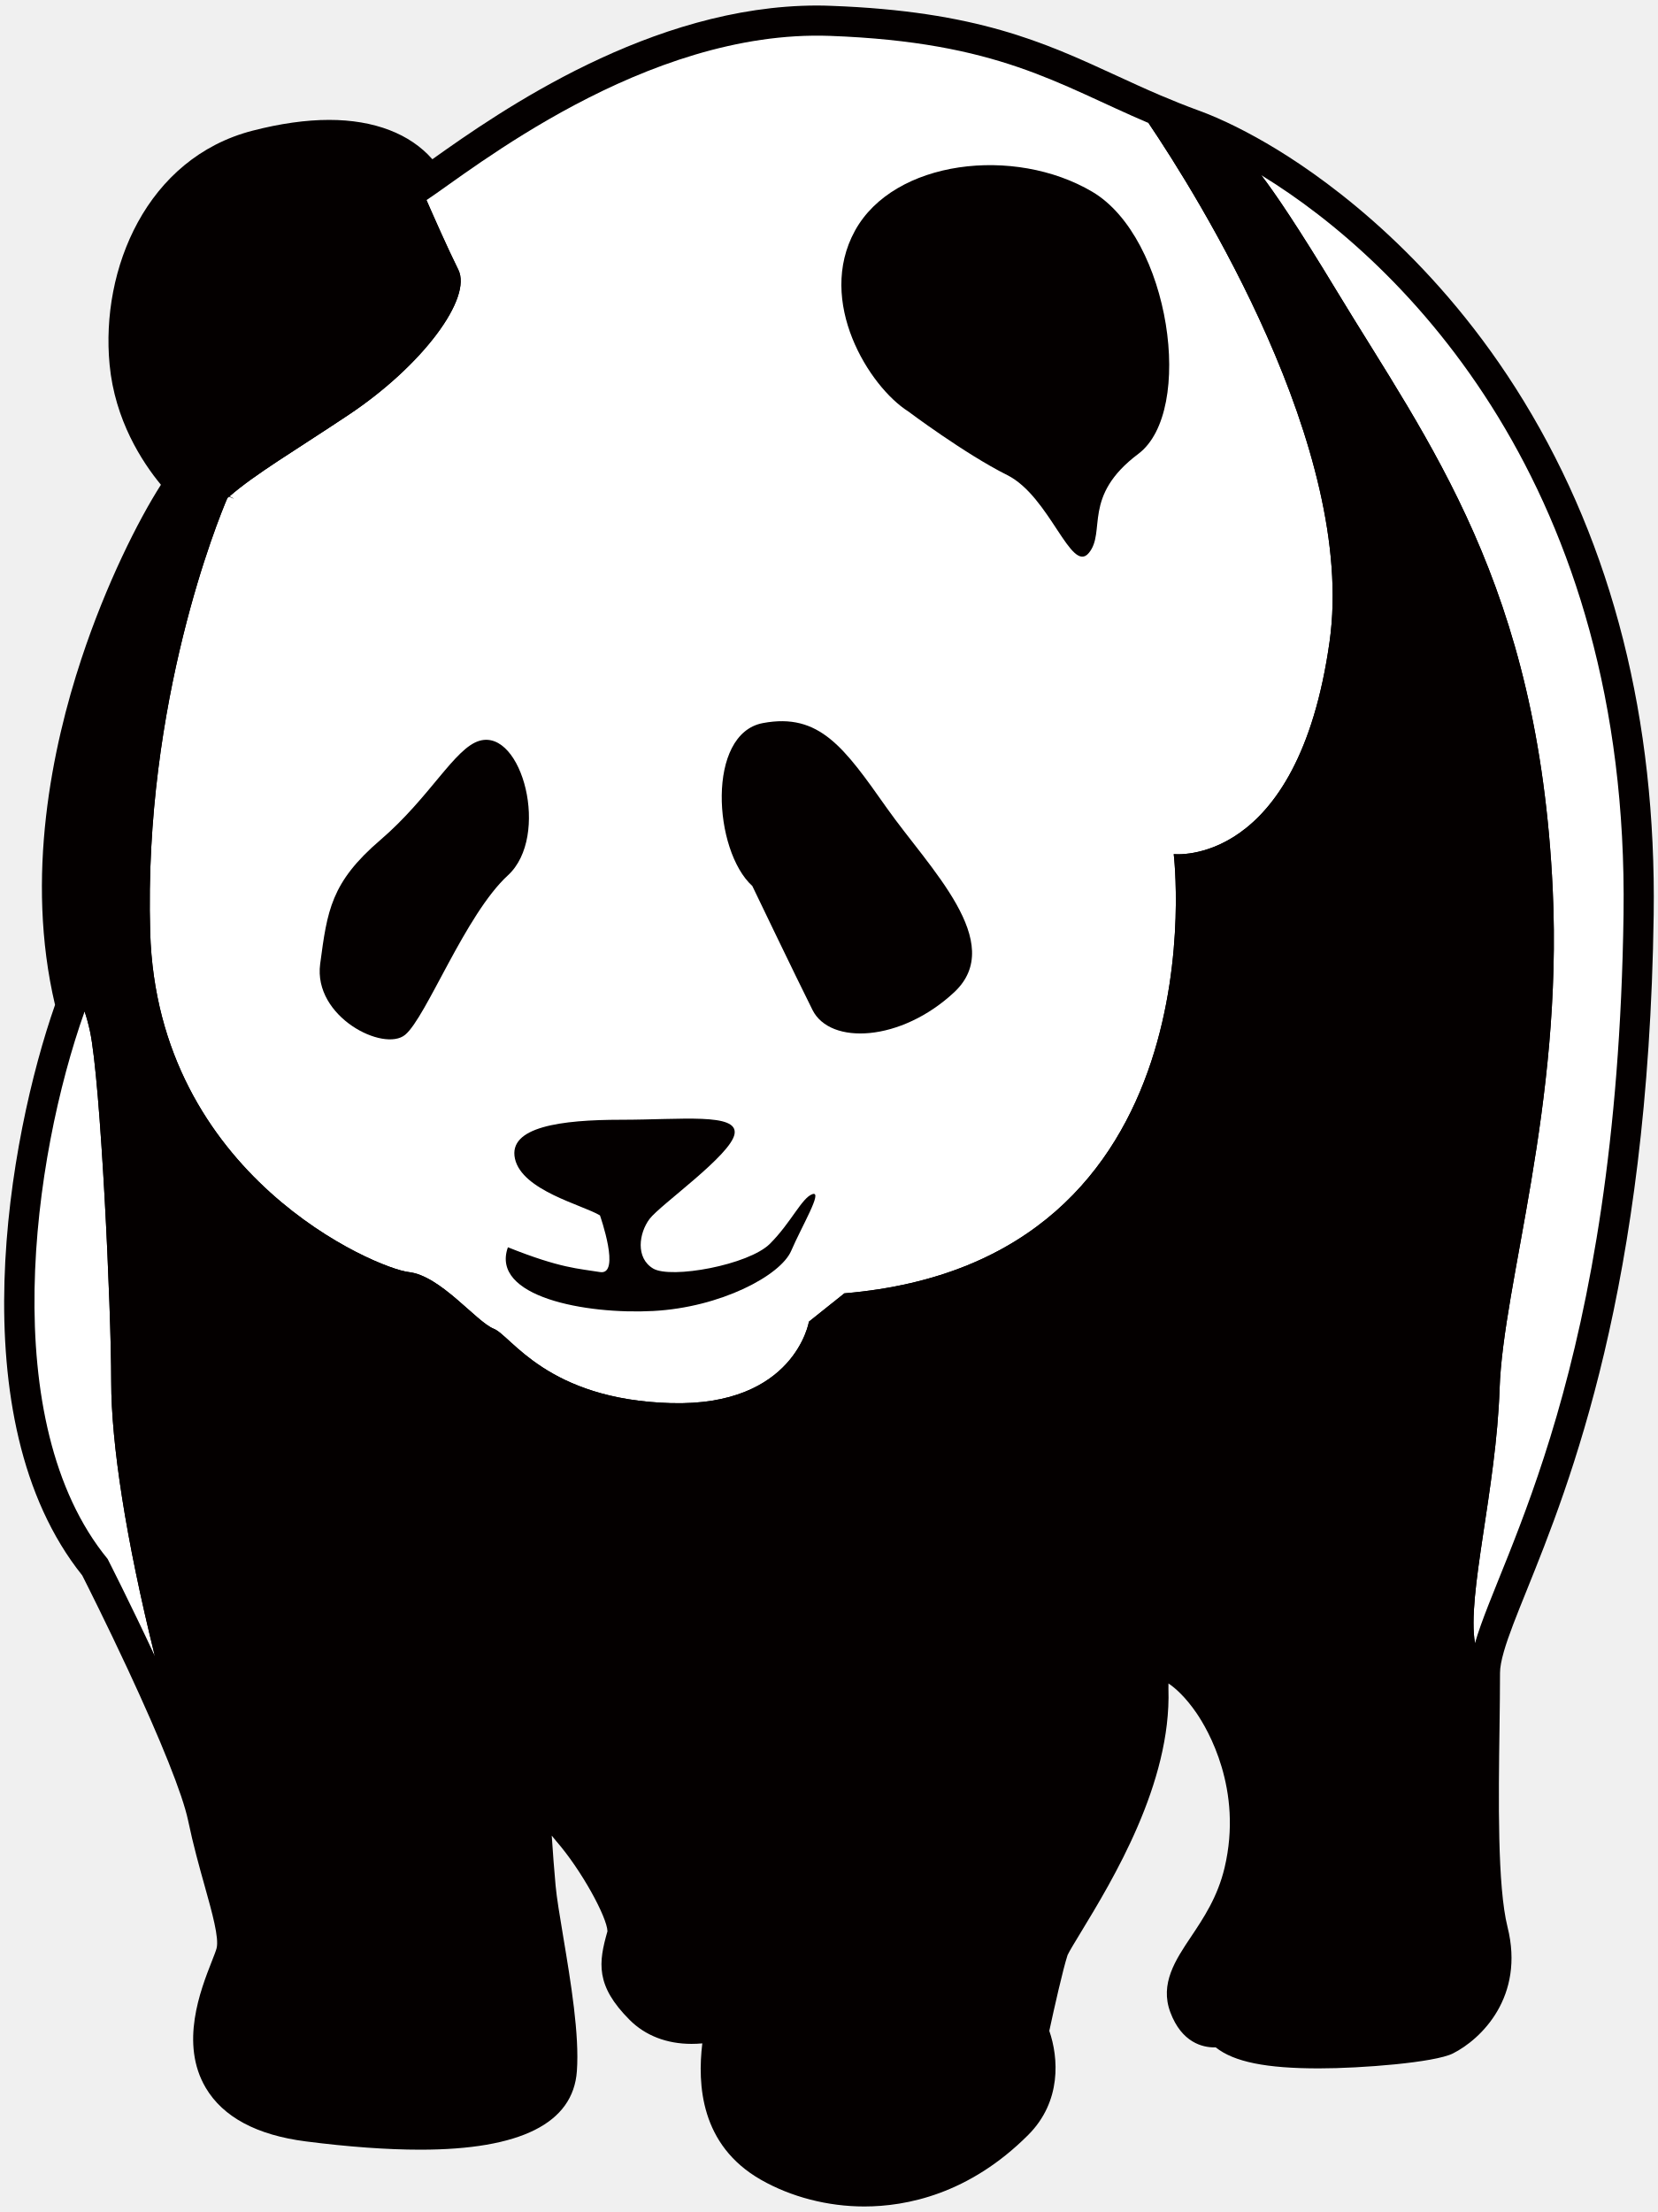
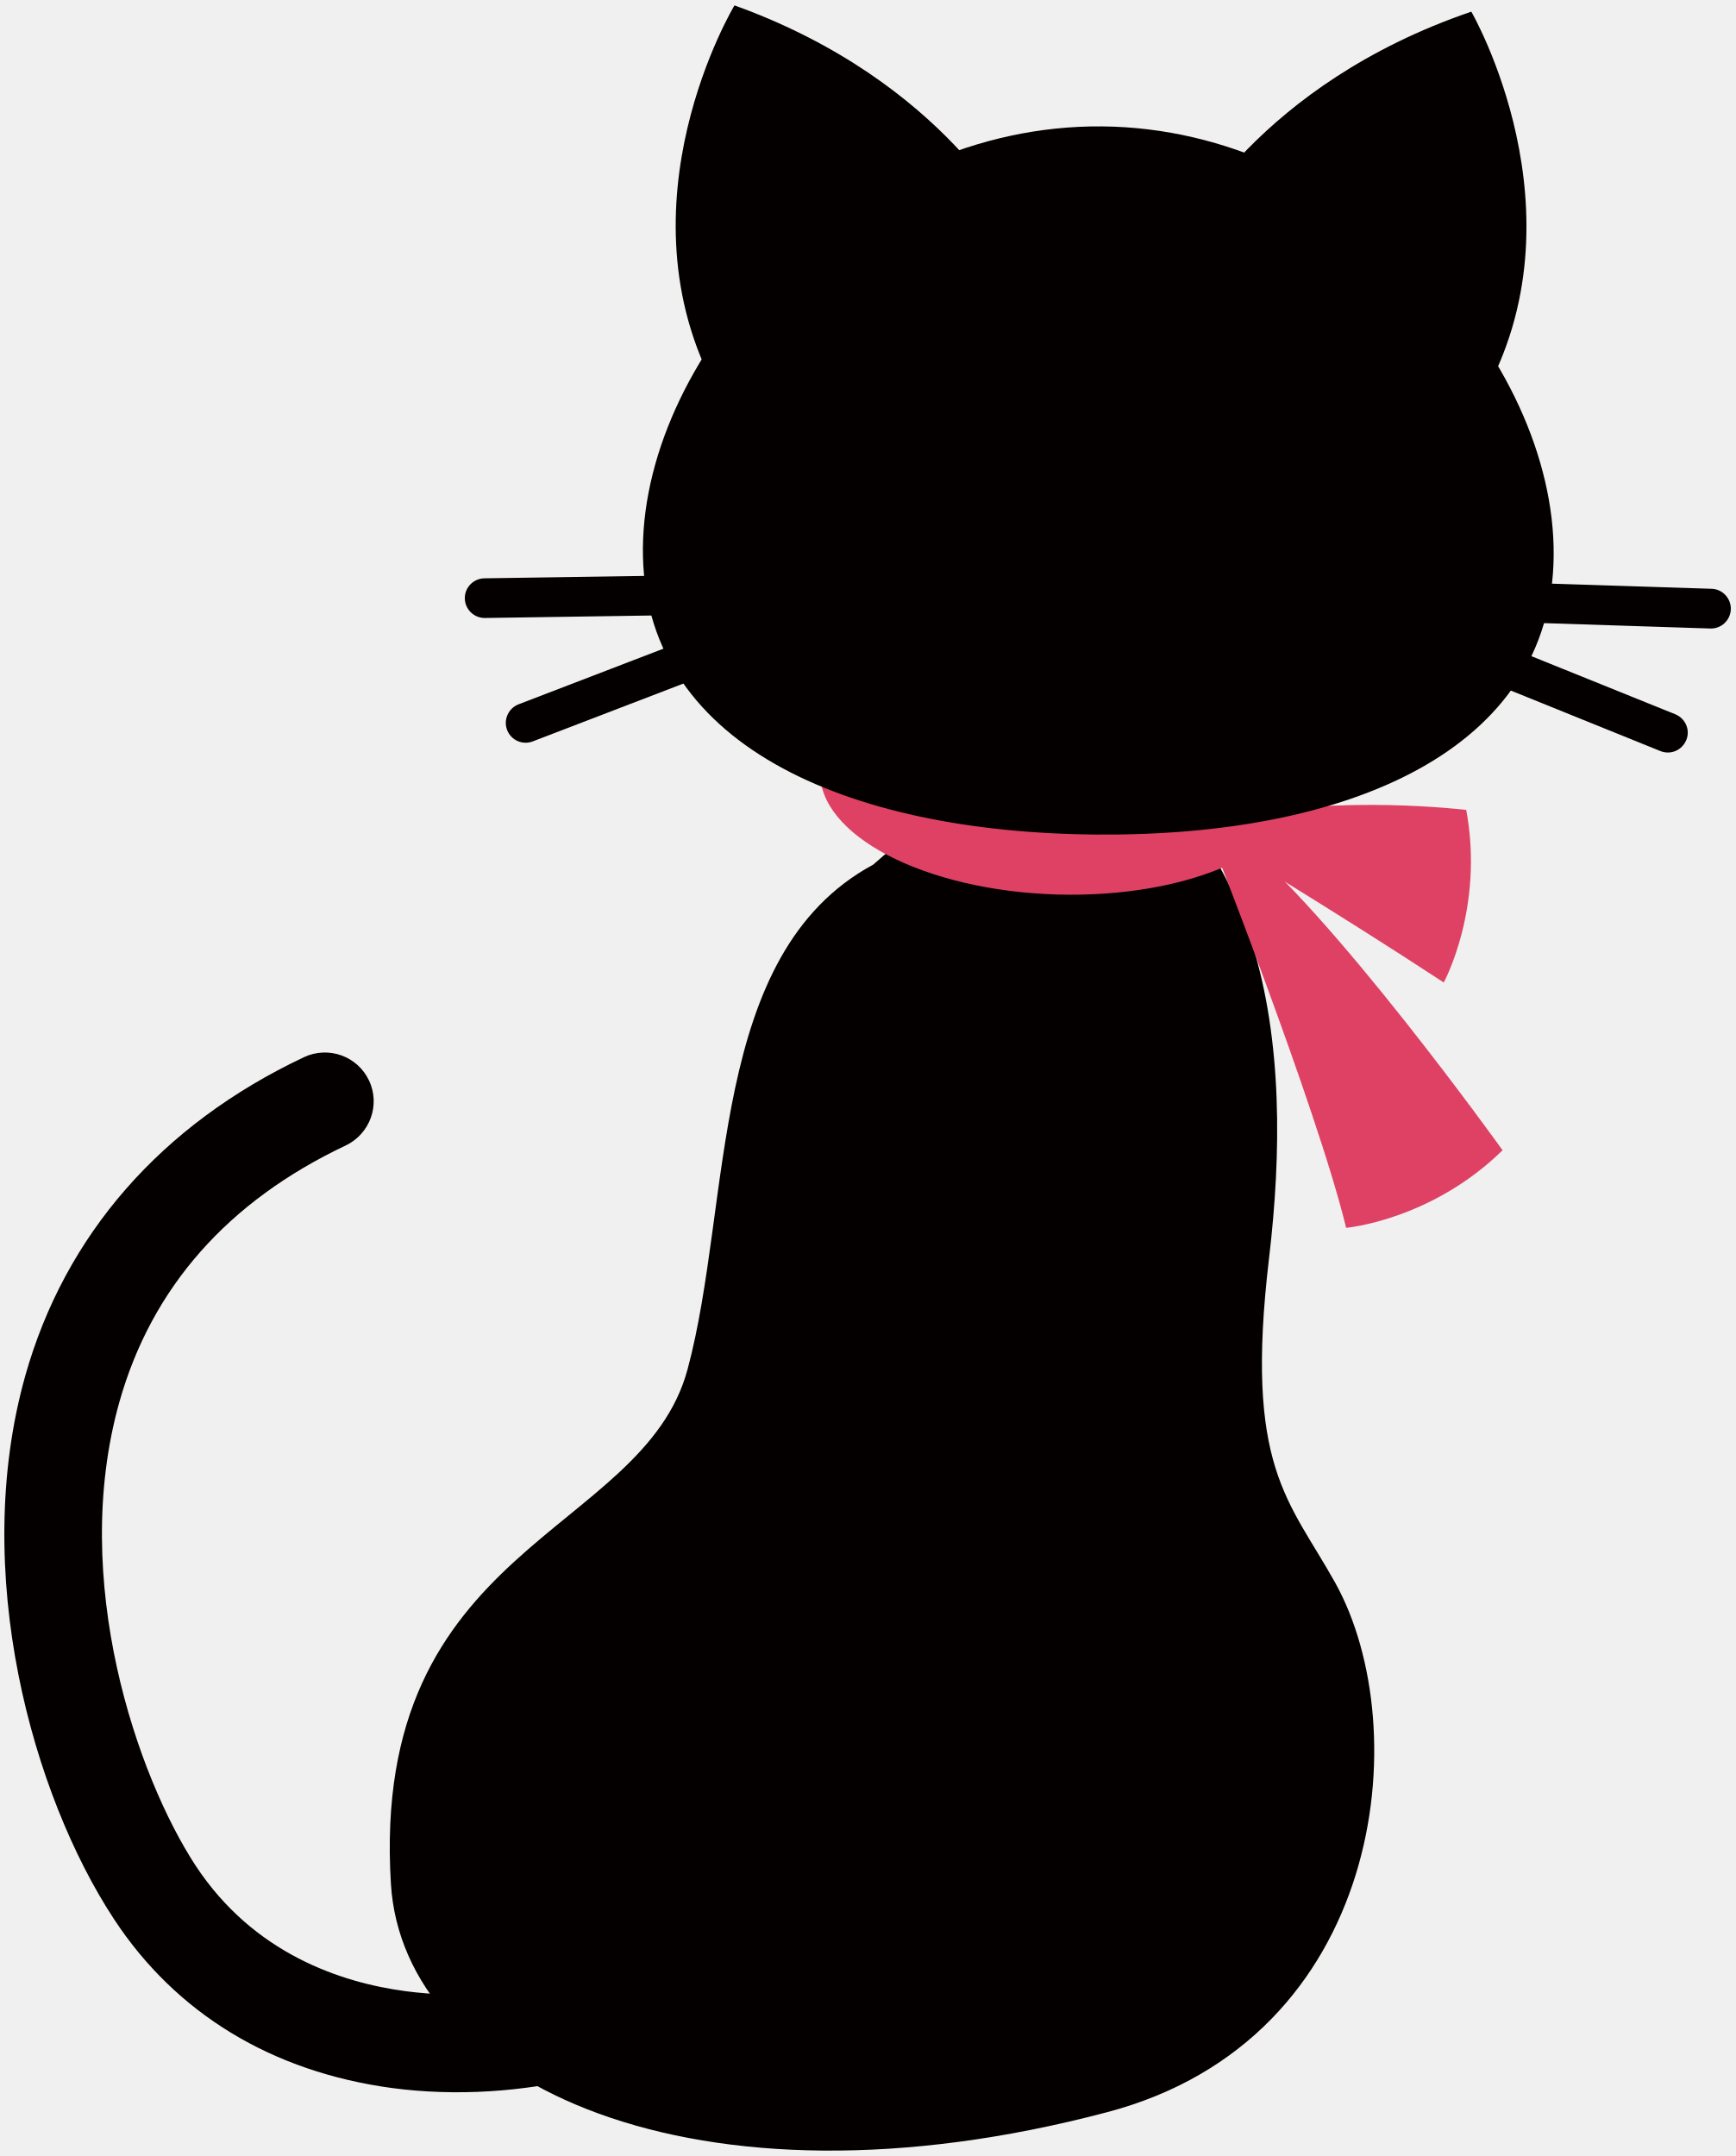
- <svg xmlns="http://www.w3.org/2000/svg" version="1.1" id="_x38_" x="0px" y="0px" viewBox="0 0 599.661 800" style="enable-background:new 0 0 599.661 800;" xml:space="preserve">
+ <svg xmlns="http://www.w3.org/2000/svg" version="1.1" id="_x34_" x="0px" y="0px" viewBox="0 0 643.856 800" style="width: 403px;" xml:space="preserve">
  <style type="text/css">
	.st0{fill:#040000;}
- 	.st1{fill:#FFFFFF;}
+ 	.st1{fill:#DE4163;}
</style>
  <g>
-     <path class="st0" d="M312.603,798c-13.208,0-26.497-3.438-37.414-9.679c-21.9-12.517-22.945-34.474-21.174-49.306   c-1.271,0.124-2.587,0.181-3.904,0.181c-8.964,0-16.704-2.996-22.377-8.67c-12.437-12.437-11.257-20.754-8.023-32.057   c-0.125-5.003-9.328-22.081-18.599-32.681c-0.533-0.624-1.043-1.27-1.553-1.917c0.396,6.139,0.874,12.324,1.396,18.099   c0.386,4.3,1.531,11.143,2.746,18.406c2.769,16.601,5.9,35.438,4.948,48.692c-1.339,18.849-20.404,28.392-56.67,28.392   c-11.937,0-25.872-1.01-41.396-2.996c-17.725-2.281-29.889-8.795-36.153-19.359c-9.486-16.035-1.895-35.383,2.179-45.765   c0.693-1.747,1.532-3.915,1.725-4.698c0.954-3.767-1.589-12.834-4.266-22.423c-1.952-6.979-4.165-14.866-6.06-23.921   c-1.952-9.26-9.736-28.709-21.878-54.775c-7.49-16.068-14.48-29.991-16.386-33.758c-45.22-56.535-26.503-158.742-9.839-206.334   c-10.927-46.32-0.953-93.39,9.498-125.038c8.987-27.223,20.675-50.361,28.8-63.069c-6.876-8.335-16.658-23.405-18.564-43.456   c-3.302-34.531,13.39-74.673,51.654-84.591c10.032-2.598,19.37-3.915,27.756-3.915c16.341,0,29.3,5.056,37.333,14.23   C180.743,40.264,235.496,2,295.571,2c1.691,0,3.404,0.047,5.106,0.114c52.516,1.934,76.994,13.198,102.9,25.123   c5.174,2.383,10.518,4.851,16.102,7.229c4.845,2.059,9.317,3.846,13.696,5.441c8.568,3.109,18.418,8.011,28.506,14.167   c20.085,12.278,58.405,40.438,89.305,91.082c32.102,52.601,47.899,115.093,46.934,185.675   c-1.873,135.058-30.526,206.128-45.912,244.302c-3.688,9.146-6.605,16.375-8.261,22.128c-0.931,3.245-1.407,5.821-1.407,7.716   c0,6.014-0.092,12.789-0.182,19.961c-0.363,25.487-0.794,57.238,2.905,72.024c6.287,25.123-9.487,40.545-19.79,45.708   c-6.604,3.291-33.089,5.389-48.432,5.389c-19.03,0-30.706-2.315-37.332-7.603c-0.159,0.012-0.318,0.012-0.5,0.012   c-4.164,0-11.779-1.657-15.91-12.698c-3.88-10.349,1.885-18.961,7.467-27.291c4.517-6.752,9.646-14.411,12.153-25.009   c6.707-28.313-6.094-49.998-10.179-55.944c-3.857-5.64-7.591-9.01-10.122-10.689c-0.033,0.578-0.033,1.248-0.011,2.031   c1.101,34.065-20.232,69.141-31.671,87.978c-1.997,3.279-4.243,6.979-4.8,8.215c-1.691,5.163-4.891,19.427-6.615,27.427   c3.346,9.69,4.516,25.509-7.649,37.663C350.515,793.517,327.854,798,312.603,798L312.603,798z" />
-     <path class="st1" d="M126.06,150.047c-19.654,13.101-33.816,21.424-43.031,29.452c3.11,1.543,0.75,0.557-0.193,0.159   c-0.215,0.193-0.431,0.374-0.636,0.557c-3.12,7.296-30.298,73.521-27.881,156.869c2.565,88.398,81.975,121.691,93.505,122.974   c11.529,1.282,24.352,17.928,30.752,20.504c6.4,2.553,19.223,25.612,64.046,26.894c44.834,1.282,49.963-29.47,49.963-29.47   s0,0,12.812-10.235c137.068-11.541,119.126-158.855,119.126-158.855s44.846,5.129,56.375-76.857   c9.782-69.663-47.932-161.522-65.498-187.547c-33.045-14.088-54.22-29.248-115.132-31.512   c-67.088-2.48-130.543,49.259-146.01,59.393c2.417,5.532,7.683,17.492,11.507,25.163   C170.883,107.783,152.954,132.112,126.06,150.047z" />
-     <path class="st1" d="M456.195,63.368c4.97,6.479,13.289,18.741,27.269,41.845c33.293,55.081,73.01,106.331,78.14,216.494   c3.653,78.435-17.93,142.185-19.223,180.631c-1.202,36.119-11.892,74.667-8.896,91.916c9.328-32.431,51.45-98.486,53.731-263.582   C589.359,175.897,507.883,94.96,456.195,63.368z" />
-     <path class="st1" d="M32.544,372.954c-0.601-2.769-1.259-5.107-1.941-7.126c-18.87,52.925-32.181,148.597,8.329,197.993   c0,0,8.124,15.92,17.067,35.098c-10.508-42.396-15.774-76.915-15.774-99.156C40.226,472.869,36.392,390.882,32.544,372.954z" />
-     <path class="st0" d="M328.455,148.764c-14.094-8.959-33.305-39.7-19.223-65.328c14.094-25.622,57.657-30.735,85.834-14.082   c28.186,16.652,37.151,79.411,16.657,94.792c-20.493,15.377-11.528,28.187-17.929,35.87c-6.411,7.682-14.094-20.494-29.471-28.182   C348.949,164.146,328.455,148.764,328.455,148.764z" />
-     <path class="st0" d="M272.103,320.425c-14.104-12.8-16.658-55.082,3.836-58.916c20.494-3.847,29.459,8.964,44.823,30.741   c15.377,21.775,43.563,48.68,24.352,66.621c-19.223,17.918-44.844,19.2-51.245,6.389   C287.468,352.448,272.103,320.425,272.103,320.425z" />
-     <path class="st0" d="M173.447,267.908c15.433-4.413,25.623,34.588,10.258,48.67c-15.376,14.094-29.47,51.246-37.153,57.657   c-7.694,6.412-33.316-6.423-30.751-25.623c2.565-19.211,3.846-29.457,21.788-44.834   C155.518,288.402,164.483,270.473,173.447,267.908z" />
-     <path class="st0" d="M216.999,439.563c-6.399-3.836-28.165-8.965-30.741-20.494c-2.553-11.529,16.658-14.094,38.434-14.094   c21.777,0,42.281-2.564,40.988,5.119c-1.272,7.682-26.895,25.633-30.741,30.751c-3.848,5.118-5.129,14.083,1.282,17.929   c6.4,3.848,34.588-1.271,42.27-8.965c7.683-7.682,11.541-16.659,15.377-17.94c3.835-1.271-3.836,11.53-7.694,20.494   c-3.836,8.975-25.612,20.504-49.953,21.776c-24.341,1.293-58.928-5.107-52.516-23.047c19.211,7.682,25.611,7.682,33.293,8.965   C224.693,461.339,216.999,439.563,216.999,439.563z" />
-     <path class="st0" d="M126.06,150.047c26.893-17.935,44.823-42.264,39.705-52.512c-3.824-7.67-9.09-19.63-11.507-25.163   c-0.488,0.313-0.919,0.584-1.305,0.823c-5.129-15.381-24.329-24.346-58.928-15.381c-34.587,8.969-46.104,46.116-43.551,73.027   c2.565,26.9,21.776,43.553,21.776,43.553c5.878,2.74,9.1,4.283,10.779,5.106C92.244,171.47,106.407,163.148,126.06,150.047z" />
-     <path class="st0" d="M542.38,502.338c1.294-38.446,22.877-102.196,19.223-180.631c-5.129-110.163-44.846-161.413-78.14-216.494   c-13.98-23.104-22.299-35.365-27.269-41.845c-10.338-6.31-19.495-10.667-26.542-13.237c-5.06-1.832-9.758-3.738-14.252-5.639   c17.566,26.025,75.28,117.884,65.498,187.547c-11.529,81.986-56.375,76.857-56.375,76.857s17.941,147.314-119.126,158.855   c-12.812,10.235-12.812,10.235-12.812,10.235s-5.129,30.752-49.963,29.47c-44.823-1.283-57.646-24.341-64.046-26.894   c-6.4-2.576-19.223-19.223-30.752-20.504c-11.529-1.283-90.94-34.576-93.505-122.974c-2.417-83.348,24.761-149.573,27.881-156.869   c-3.029,2.722-5.48,5.424-7.387,8.272c1.907-2.848,4.358-5.55,7.387-8.272c0.194-0.443,0.295-0.693,0.295-0.693   s0.148,0.045,0.341,0.136c0.057-0.045,0.125-0.114,0.193-0.159c-1.679-0.822-4.901-2.366-10.779-5.106   C62.003,185.923,9.475,279.437,31.263,363.988c-0.228,0.591-0.431,1.226-0.659,1.839c0.681,2.019,1.34,4.357,1.941,7.126   c3.847,17.929,7.682,99.915,7.682,126.809c0,22.241,5.266,56.76,15.774,99.156c9.532,20.448,20.017,44.584,22.661,57.145   c5.118,24.33,12.811,40.977,10.247,51.223c-2.565,10.258-26.894,49.963,23.059,56.364c50.269,6.457,84.54,2.576,85.833-15.364   c1.271-17.93-6.423-51.246-7.694-65.329c-1.283-14.093-6.491-83.451,2.565-65.34c5.129,10.248,7.681,30.752,16.646,41   c8.976,10.247,23.547,33.453,20.982,42.428c-2.565,8.965-3.836,12.801,5.129,21.776c8.965,8.965,24.352,5.13,30.752,1.271   c6.399-3.836-15.751,37.538,14.4,54.775c20.187,11.518,54.775,14.411,83.587-14.411c12.153-12.153,4.005-28.971,4.005-28.971   s5.118-24.34,7.672-32.034c2.564-7.683,37.151-52.529,35.88-92.245c-1.282-39.706,55.717,8.01,41.793,66.781   c-5.934,24.964-23.864,35.711-20.016,45.957c3.846,10.248,8.965,2.565,11.518,6.412c7.955,11.903,70.468,5.129,75.586,2.564   c5.117-2.564,19.211-12.822,14.082-33.316c-5.119-20.483-3.041-66.451-3.041-94.628c0-3.132,0.657-6.661,1.838-10.723   C530.488,577.005,541.178,538.457,542.38,502.338z" />
+     <g>
+       <path class="st0" d="M54.984,522.742" />
+     </g>
+     <path class="st0" d="M388.106,265.113c84.294,35.066,91.994,124.014,82.787,201.733c-9.207,77.759,7.289,89.464,24.575,120.493   c30.183,54.389,18.134,169.206-84.568,196.381c-153.247,40.559-261.221-10.805-265.84-84.589   c-7.87-126.532,93.355-129.032,110.063-191.008c16.698-62.047,7.486-154.132,68.886-187.296" />
+     <g>
+       <path class="st0" d="M112.787,392.273C59.881,417.272,24.117,458.155,9.367,510.52c-20.462,72.791,2.701,155.528,32.925,201.571    c23.027,35.075,58.689,56.705,103.284,62.705c47.292,6.253,99.961-6.798,128.091-31.737c7.496-6.597,8.179-18.099,1.543-25.566    c-6.677-7.456-18.104-8.175-25.566-1.538c-17.183,15.196-57.767,28.409-99.313,22.865c-23.582-3.157-56.194-13.79-77.758-46.579    c-21.525-32.931-46.882-105.814-28.298-171.938c11.979-42.541,40.246-74.572,84.017-95.272    c8.998-4.289,12.934-15.094,8.624-24.129C132.637,391.878,121.858,388.004,112.787,392.273z" />
+     </g>
+     <g>
+       <path class="st1" d="M304.296,286.085c-0.717,23.815,38.572,44.313,87.746,45.829c49.218,1.437,89.661-16.642,90.385-40.417    c0.718-23.856-38.566-44.323-87.78-45.799C345.468,244.231,305.015,262.31,304.296,286.085z" />
+       <path class="st1" d="M457.2,303.567c39.193-8.822,86.86-3.045,86.86-3.045c6.778,36.411-8.347,64.04-8.347,64.04    c-39.669-26.051-85.666-53.731-85.666-53.731" />
+       <path class="st1" d="M458.231,310.154c35.147,26.991,99.314,116.659,99.314,116.659c-26.593,26.041-58.042,28.782-58.042,28.782    c-10.916-44.828-51.334-147.363-51.334-147.363" />
+     </g>
+     <g>
+       <path class="st0" d="M238.556,203.298c-0.616,72.519,74.781,105.581,168.104,106.37c93.289,0.789,169.231-30.947,169.844-103.497    c0.623-72.538-74.329-158.482-167.618-159.272C315.562,46.12,239.174,130.749,238.556,203.298z" />
+       <g>
+         <path class="st0" d="M550.013,147.625c39.123-68.826-4.067-143.298-4.067-143.298c-78.983,26.932-106.162,81.108-106.162,81.108" />
+         <path class="st0" d="M266.04,145.226C228.121,75.682,272.539,2,272.539,2c78.539,28.277,104.756,82.889,104.756,82.889" />
+       </g>
+       <g>
+         <g>
+           <g>
+             <path class="st0" d="M642.244,226.092c-0.167,4.067-3.555,7.264-7.628,7.122l-70.601-2.286       c-4.007-0.183-7.224-3.531-7.122-7.608c0.106-4.047,3.525-7.264,7.597-7.112l70.641,2.265       C639.133,218.595,642.35,222.014,642.244,226.092z" />
+           </g>
+           <g>
+             <path class="st0" d="M548.07,235.328l73.576,29.714c3.763,1.537,5.614,5.817,4.071,9.54c-1.578,3.834-5.811,5.624-9.585,4.117       l-73.54-29.744c-3.769-1.507-5.579-5.817-4.107-9.621C540.058,235.571,544.301,233.76,548.07,235.328z" />
+           </g>
+         </g>
+         <g>
+           <g>
+             <path class="st0" d="M172.472,222.054c0.066,4.068,3.461,7.325,7.497,7.254l70.667-1.052c4.036-0.081,7.289-3.43,7.223-7.497       c-0.035-4.006-3.424-7.295-7.461-7.223l-70.637,1.051C175.69,214.639,172.407,217.988,172.472,222.054z" />
+           </g>
+           <g>
+             <path class="st0" d="M266.479,232.9l-74.056,28.438c-3.799,1.477-5.712,5.757-4.244,9.551c1.477,3.804,5.716,5.676,9.515,4.209       l74.056-28.429c3.799-1.518,5.686-5.756,4.25-9.551C274.492,233.356,270.248,231.433,266.479,232.9z" />
+           </g>
+         </g>
+       </g>
+     </g>
  </g>
</svg>
